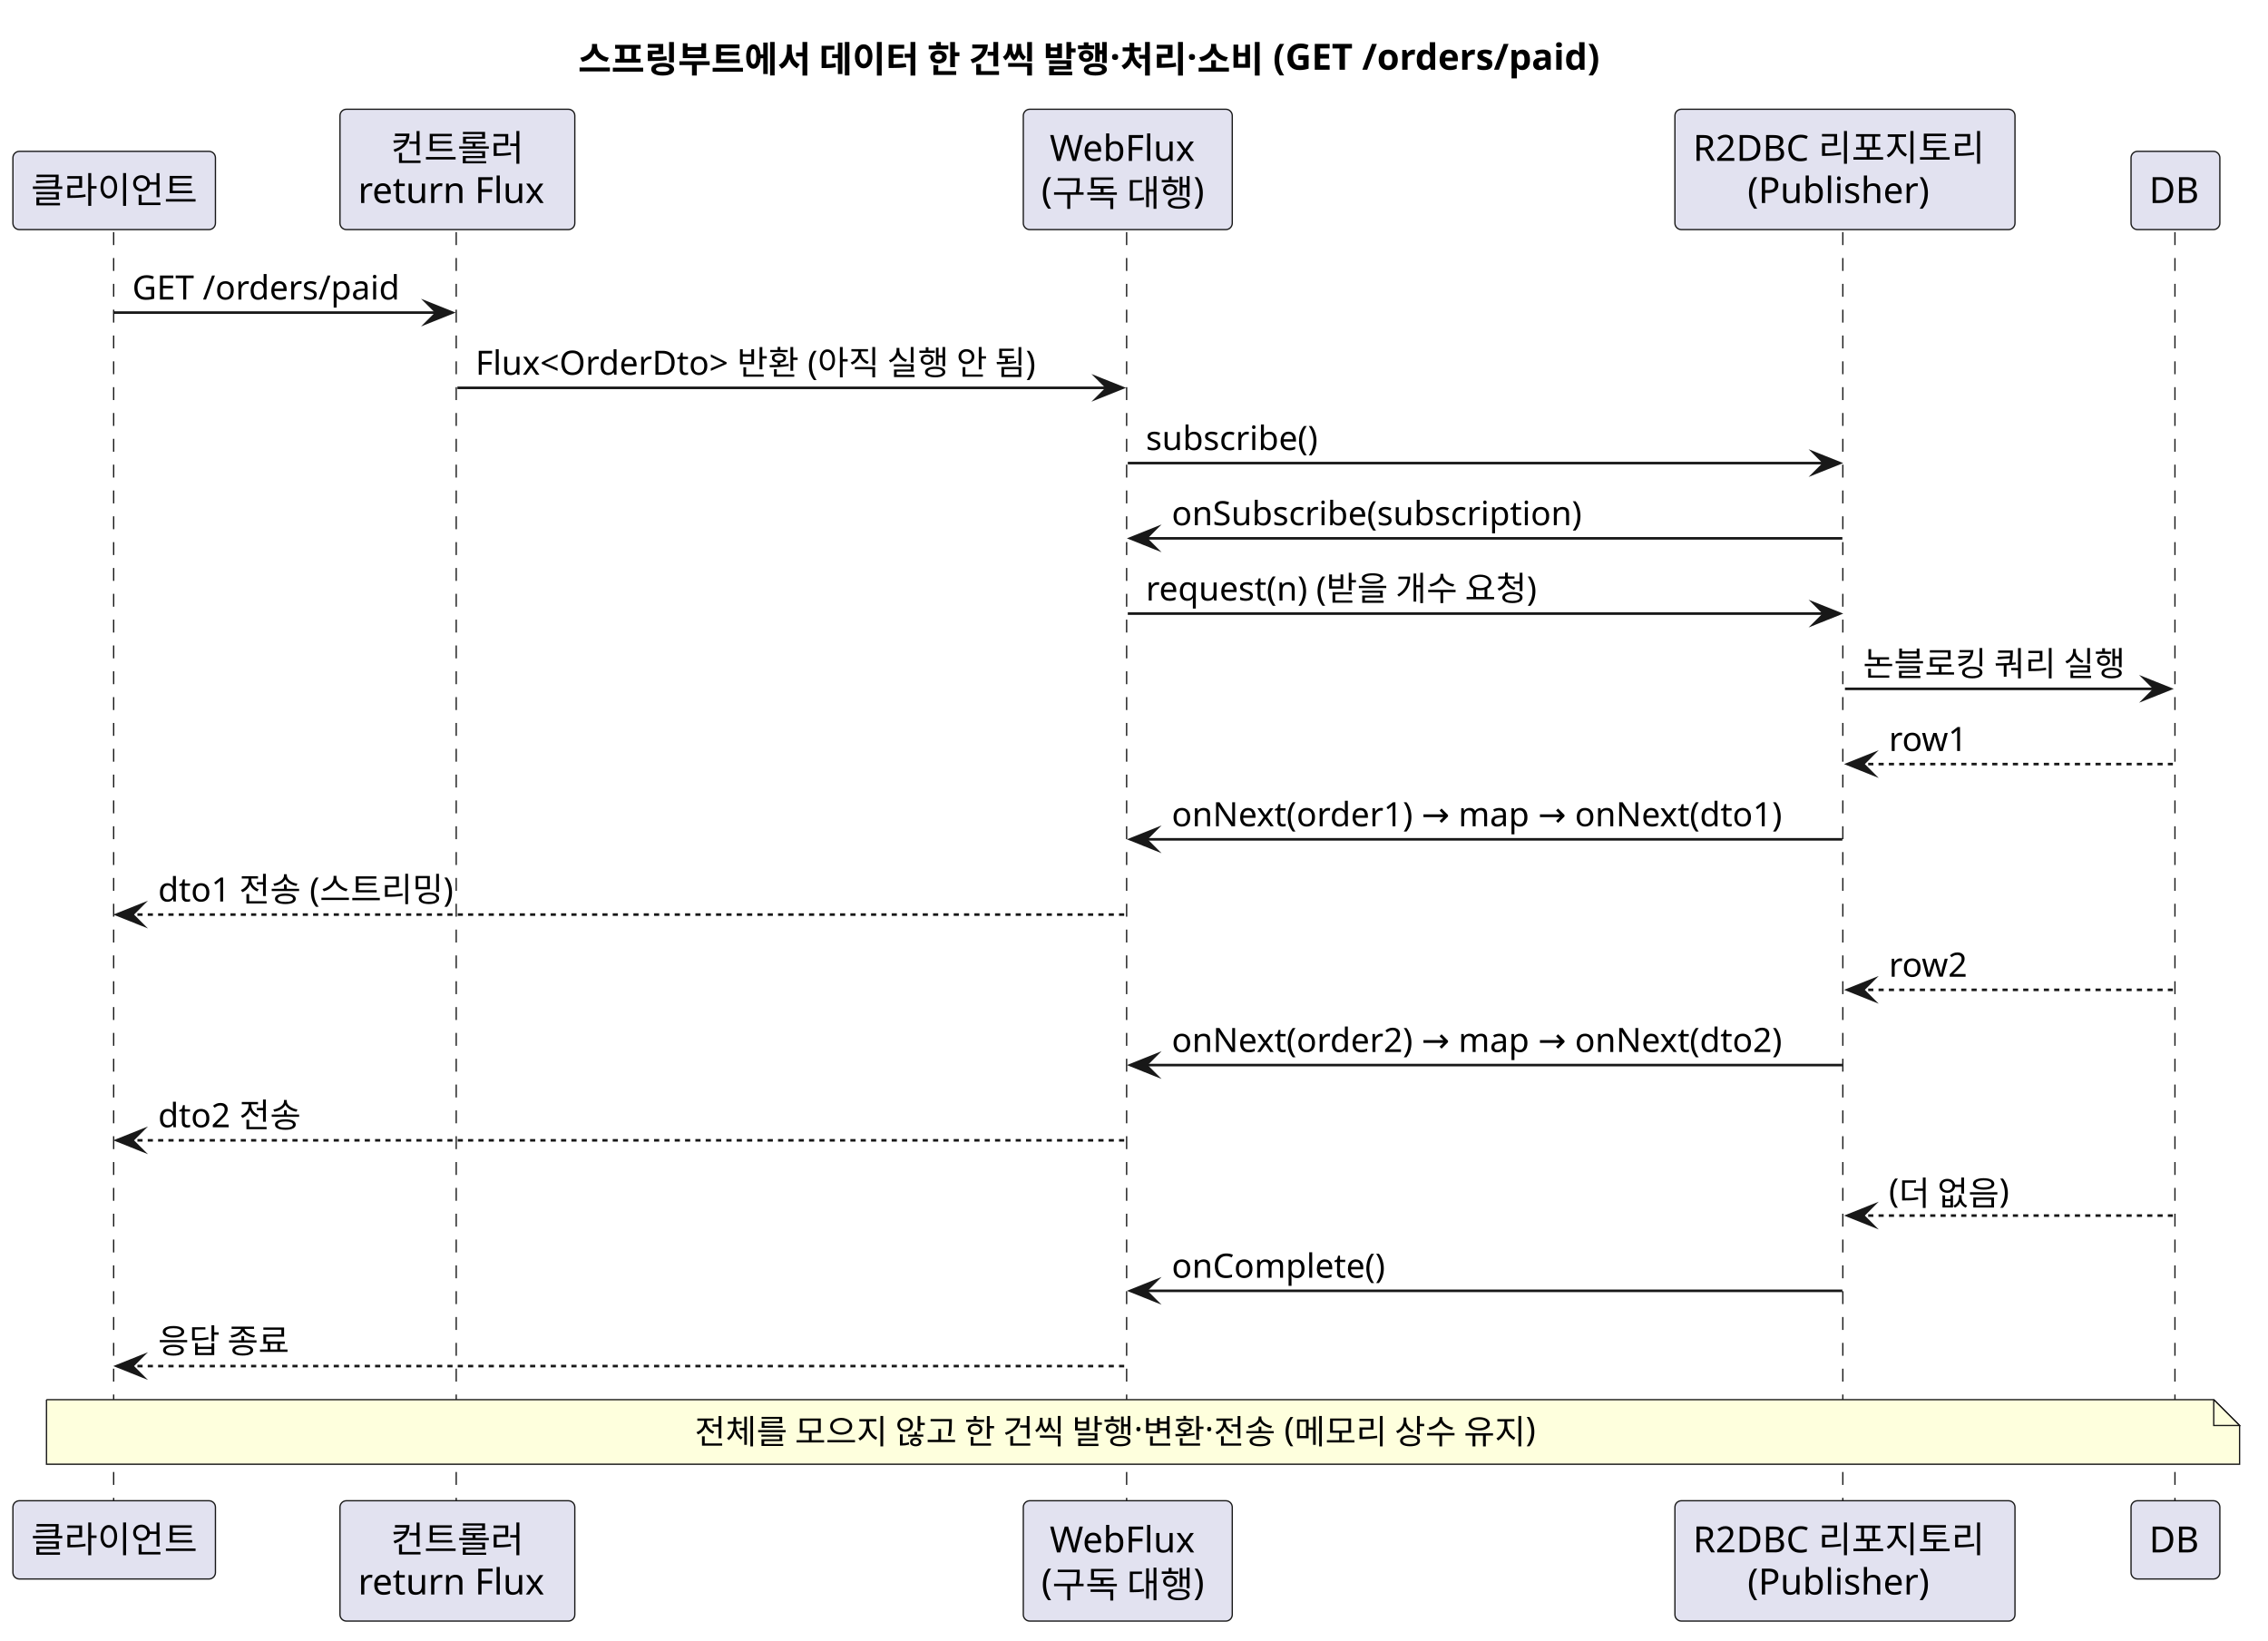
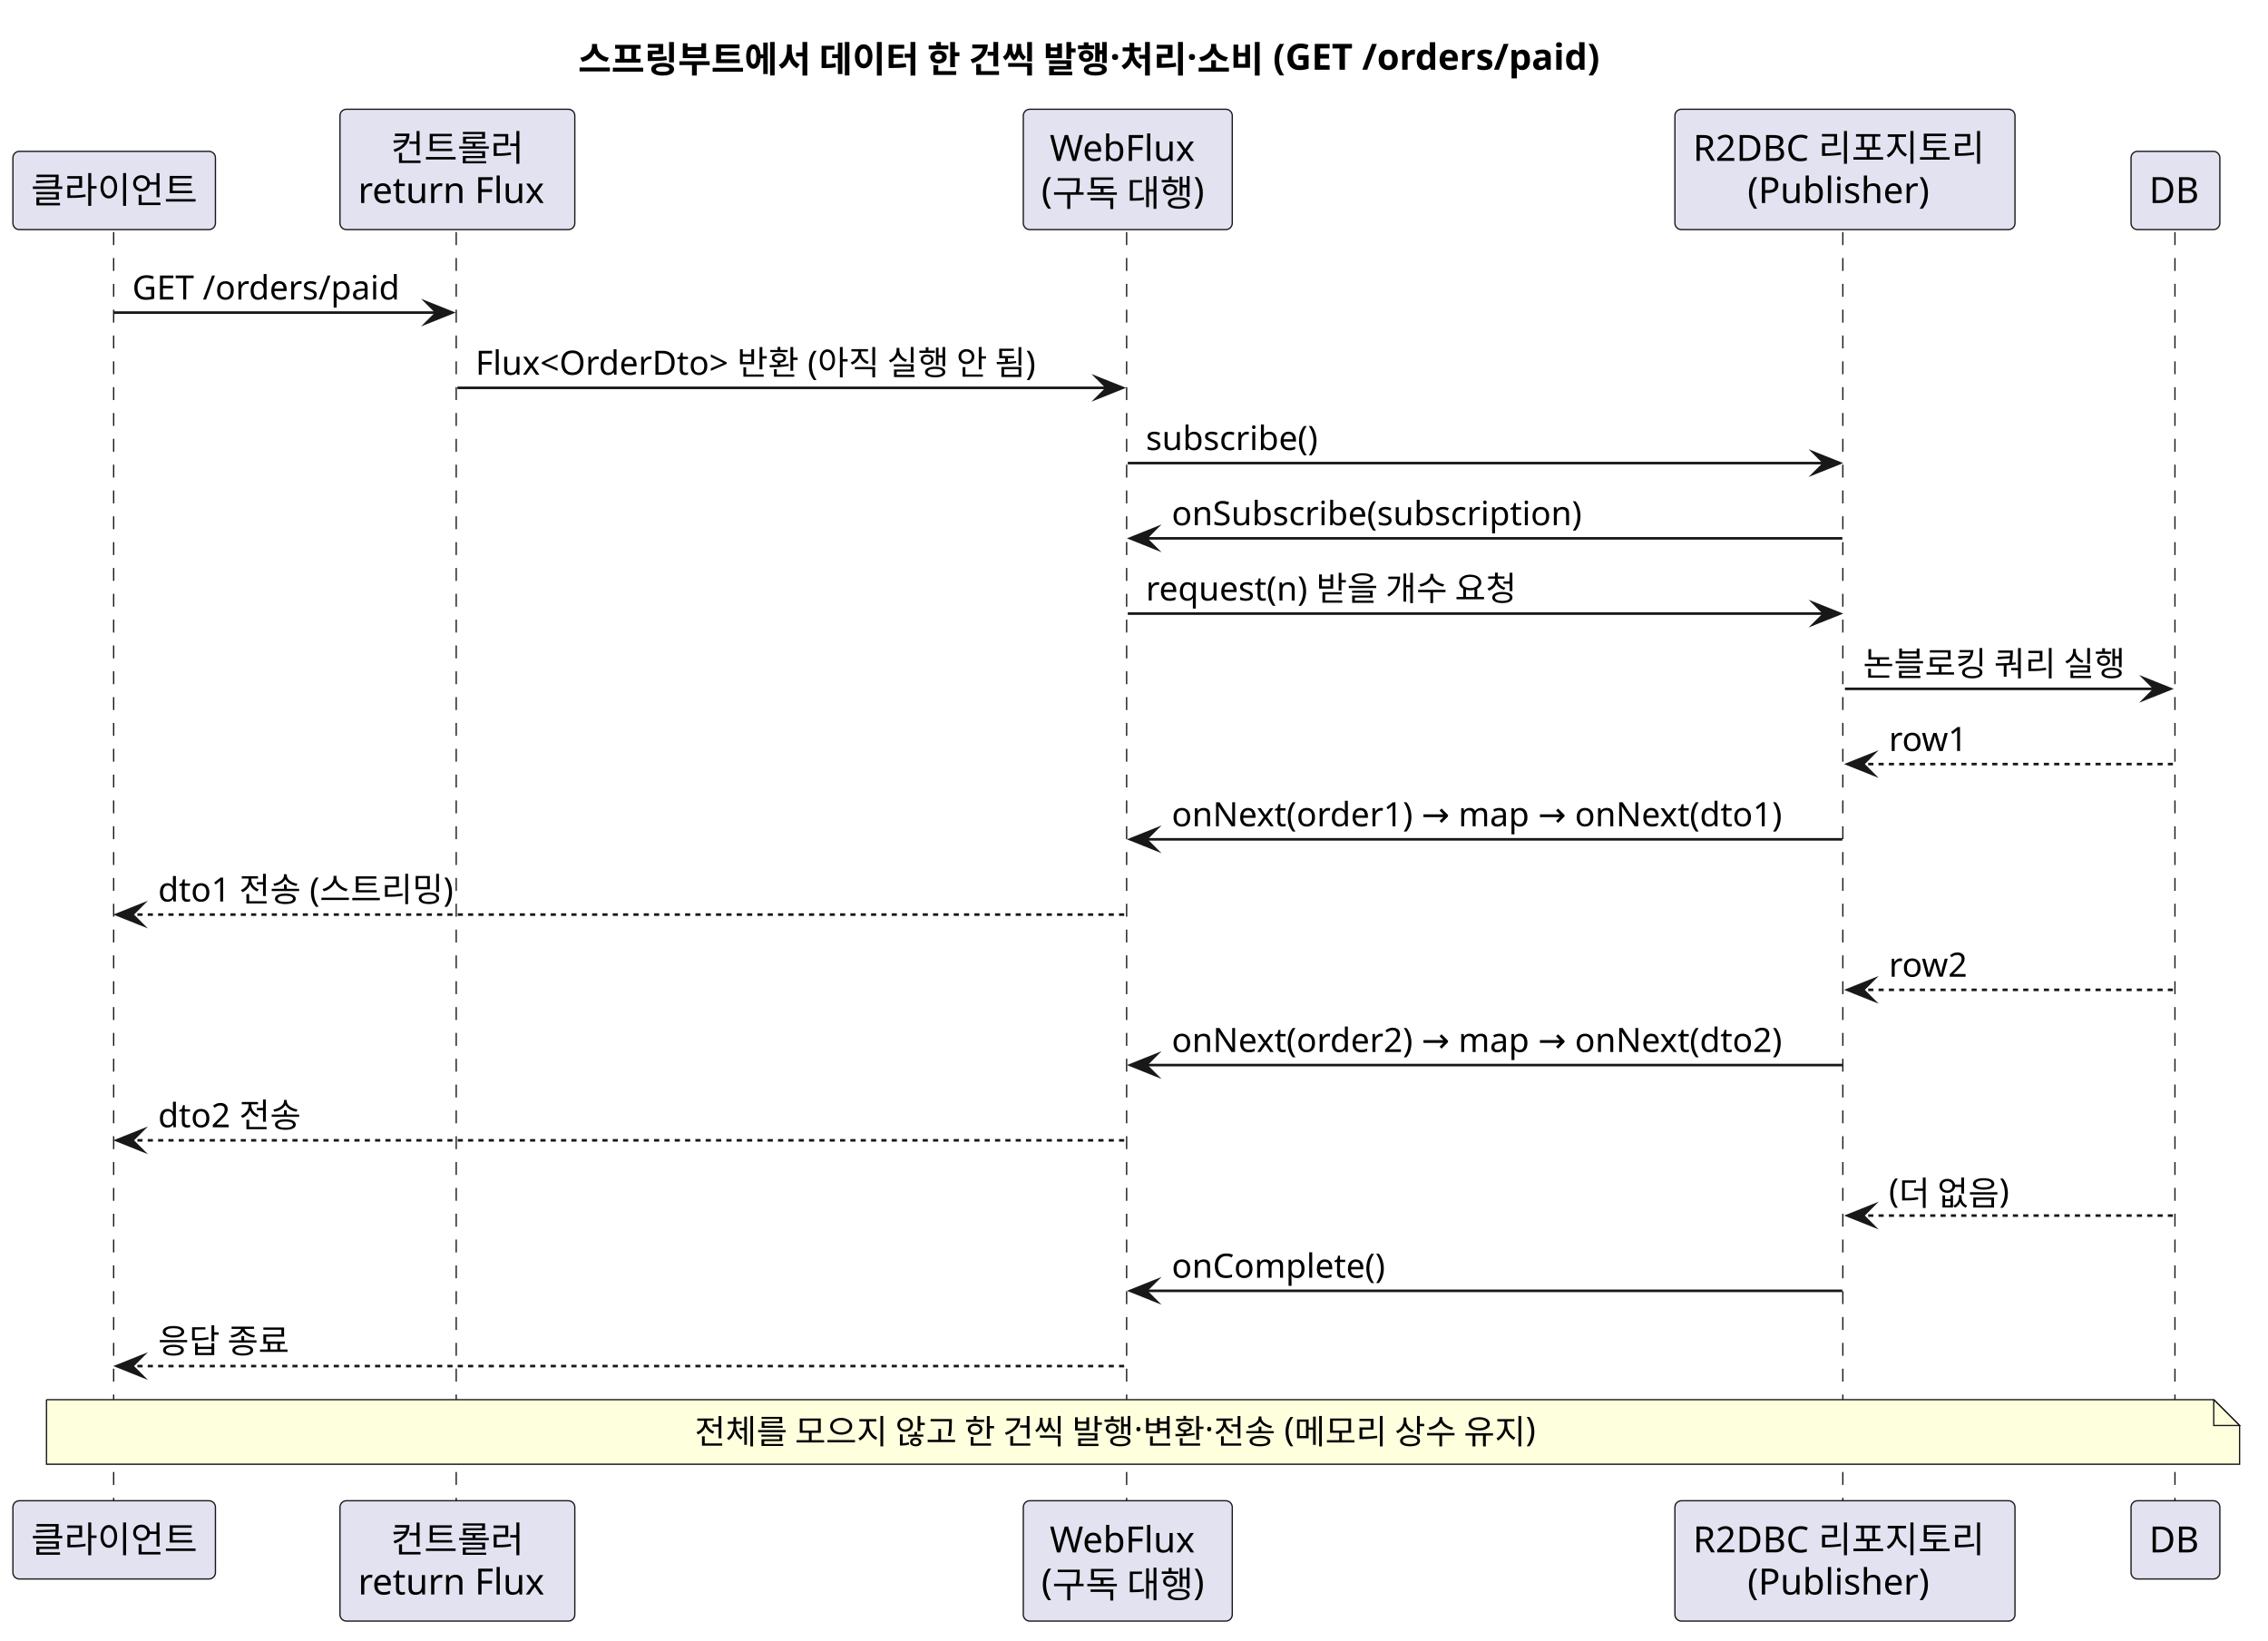
<svg xmlns="http://www.w3.org/2000/svg" contentStyleType="text/css" data-diagram-type="SEQUENCE" height="635px" preserveAspectRatio="none" style="width:878px;height:635px;background:#FFFFFF;" version="1.1" viewBox="0 0 878 635" width="878px" zoomAndPan="magnify">
  <defs />
  <g>
    <g class="title" data-source-line="1">
      <text fill="#000000" font-family="sans-serif" font-size="14" font-weight="700" lengthAdjust="spacing" textLength="423.793" x="223.786" y="27.995">스프링부트에서 데이터 한 건씩 발행·처리·소비 (GET /orders/paid)</text>
    </g>
    <g class="participant-lifeline" data-entity-uid="part1" data-qualified-name="C" data-source-line="2" id="part1-lifeline">
      <g>
        <rect fill="#000000" fill-opacity="0" height="492.125" width="8" x="40.2" y="89.891" />
        <line style="stroke:#181818;stroke-width:0.5;stroke-dasharray:5,5;" x1="44" x2="44" y1="89.891" y2="582.016" />
      </g>
    </g>
    <g class="participant-lifeline" data-entity-uid="part2" data-qualified-name="Ctl" data-source-line="3" id="part2-lifeline">
      <g>
        <rect fill="#000000" fill-opacity="0" height="492.125" width="8" x="173.069" y="89.891" />
        <line style="stroke:#181818;stroke-width:0.5;stroke-dasharray:5,5;" x1="176.613" x2="176.613" y1="89.891" y2="582.016" />
      </g>
    </g>
    <g class="participant-lifeline" data-entity-uid="part3" data-qualified-name="W" data-source-line="4" id="part3-lifeline">
      <g>
        <rect fill="#000000" fill-opacity="0" height="492.125" width="8" x="432.594" y="89.891" />
        <line style="stroke:#181818;stroke-width:0.5;stroke-dasharray:5,5;" x1="436.147" x2="436.147" y1="89.891" y2="582.016" />
      </g>
    </g>
    <g class="participant-lifeline" data-entity-uid="part4" data-qualified-name="R" data-source-line="5" id="part4-lifeline">
      <g>
        <rect fill="#000000" fill-opacity="0" height="492.125" width="8" x="710.227" y="89.891" />
        <line style="stroke:#181818;stroke-width:0.5;stroke-dasharray:5,5;" x1="713.405" x2="713.405" y1="89.891" y2="582.016" />
      </g>
    </g>
    <g class="participant-lifeline" data-entity-uid="part5" data-qualified-name="DB" data-source-line="6" id="part5-lifeline">
      <g>
        <rect fill="#000000" fill-opacity="0" height="492.125" width="8" x="838.172" y="89.891" />
        <line style="stroke:#181818;stroke-width:0.5;stroke-dasharray:5,5;" x1="841.979" x2="841.979" y1="89.891" y2="582.016" />
      </g>
    </g>
    <g class="participant participant-head" data-entity-uid="part1" data-qualified-name="C" data-source-line="2" id="part1-head">
      <rect fill="#E2E2F0" height="30.297" rx="2.5" ry="2.5" style="stroke:#181818;stroke-width:0.5;" width="78.4" x="5" y="58.594" />
      <text fill="#000000" font-family="sans-serif" font-size="14" lengthAdjust="spacing" textLength="64.4" x="12" y="78.589">클라이언트</text>
    </g>
    <g class="participant participant-tail" data-entity-uid="part1" data-qualified-name="C" data-source-line="2" id="part1-tail">
      <rect fill="#E2E2F0" height="30.297" rx="2.5" ry="2.5" style="stroke:#181818;stroke-width:0.5;" width="78.4" x="5" y="581.016" />
      <text fill="#000000" font-family="sans-serif" font-size="14" lengthAdjust="spacing" textLength="64.4" x="12" y="601.011">클라이언트</text>
    </g>
    <g class="participant participant-head" data-entity-uid="part2" data-qualified-name="Ctl" data-source-line="3" id="part2-head">
      <rect fill="#E2E2F0" height="46.594" rx="2.5" ry="2.5" style="stroke:#181818;stroke-width:0.5;" width="90.911" x="131.613" y="42.297" />
      <text fill="#000000" font-family="sans-serif" font-size="14" lengthAdjust="spacing" textLength="51.52" x="151.309" y="62.292">컨트롤러</text>
      <text fill="#000000" font-family="sans-serif" font-size="14" lengthAdjust="spacing" textLength="76.911" x="138.613" y="78.589">return Flux</text>
    </g>
    <g class="participant participant-tail" data-entity-uid="part2" data-qualified-name="Ctl" data-source-line="3" id="part2-tail">
      <rect fill="#E2E2F0" height="46.594" rx="2.5" ry="2.5" style="stroke:#181818;stroke-width:0.5;" width="90.911" x="131.613" y="581.016" />
      <text fill="#000000" font-family="sans-serif" font-size="14" lengthAdjust="spacing" textLength="51.52" x="151.309" y="601.011">컨트롤러</text>
      <text fill="#000000" font-family="sans-serif" font-size="14" lengthAdjust="spacing" textLength="76.911" x="138.613" y="617.308">return Flux</text>
    </g>
    <g class="participant participant-head" data-entity-uid="part3" data-qualified-name="W" data-source-line="4" id="part3-head">
      <rect fill="#E2E2F0" height="46.594" rx="2.5" ry="2.5" style="stroke:#181818;stroke-width:0.5;" width="80.894" x="396.147" y="42.297" />
      <text fill="#000000" font-family="sans-serif" font-size="14" lengthAdjust="spacing" textLength="60.443" x="406.372" y="62.292">WebFlux</text>
      <text fill="#000000" font-family="sans-serif" font-size="14" lengthAdjust="spacing" textLength="66.894" x="403.147" y="78.589">(구독 대행)</text>
    </g>
    <g class="participant participant-tail" data-entity-uid="part3" data-qualified-name="W" data-source-line="4" id="part3-tail">
      <rect fill="#E2E2F0" height="46.594" rx="2.5" ry="2.5" style="stroke:#181818;stroke-width:0.5;" width="80.894" x="396.147" y="581.016" />
      <text fill="#000000" font-family="sans-serif" font-size="14" lengthAdjust="spacing" textLength="60.443" x="406.372" y="601.011">WebFlux</text>
      <text fill="#000000" font-family="sans-serif" font-size="14" lengthAdjust="spacing" textLength="66.894" x="403.147" y="617.308">(구독 대행)</text>
    </g>
    <g class="participant participant-head" data-entity-uid="part4" data-qualified-name="R" data-source-line="5" id="part4-head">
      <rect fill="#E2E2F0" height="46.594" rx="2.5" ry="2.5" style="stroke:#181818;stroke-width:0.5;" width="131.645" x="648.405" y="42.297" />
      <text fill="#000000" font-family="sans-serif" font-size="14" lengthAdjust="spacing" textLength="117.645" x="655.405" y="62.292">R2DBC 리포지토리</text>
      <text fill="#000000" font-family="sans-serif" font-size="14" lengthAdjust="spacing" textLength="75.441" x="676.506" y="78.589">(Publisher)</text>
    </g>
    <g class="participant participant-tail" data-entity-uid="part4" data-qualified-name="R" data-source-line="5" id="part4-tail">
      <rect fill="#E2E2F0" height="46.594" rx="2.5" ry="2.5" style="stroke:#181818;stroke-width:0.5;" width="131.645" x="648.405" y="581.016" />
      <text fill="#000000" font-family="sans-serif" font-size="14" lengthAdjust="spacing" textLength="117.645" x="655.405" y="601.011">R2DBC 리포지토리</text>
      <text fill="#000000" font-family="sans-serif" font-size="14" lengthAdjust="spacing" textLength="75.441" x="676.506" y="617.308">(Publisher)</text>
    </g>
    <g class="participant participant-head" data-entity-uid="part5" data-qualified-name="DB" data-source-line="6" id="part5-head">
      <rect fill="#E2E2F0" height="30.297" rx="2.5" ry="2.5" style="stroke:#181818;stroke-width:0.5;" width="34.385" x="824.979" y="58.594" />
      <text fill="#000000" font-family="sans-serif" font-size="14" lengthAdjust="spacing" textLength="20.385" x="831.979" y="78.589">DB</text>
    </g>
    <g class="participant participant-tail" data-entity-uid="part5" data-qualified-name="DB" data-source-line="6" id="part5-tail">
      <rect fill="#E2E2F0" height="30.297" rx="2.5" ry="2.5" style="stroke:#181818;stroke-width:0.5;" width="34.385" x="824.979" y="581.016" />
      <text fill="#000000" font-family="sans-serif" font-size="14" lengthAdjust="spacing" textLength="20.385" x="831.979" y="601.011">DB</text>
    </g>
    <g class="message" data-entity-1="part1" data-entity-2="part2" data-source-line="8" id="msg1">
      <polygon fill="#181818" points="165.069,117.023,175.069,121.023,165.069,125.023,169.069,121.023" style="stroke:#181818;stroke-width:1;stroke-linejoin:miter;stroke-miterlimit:10;" />
      <line style="stroke:#181818;stroke-width:1;" x1="44.2" x2="171.069" y1="121.023" y2="121.023" />
      <text fill="#000000" font-family="sans-serif" font-size="13" lengthAdjust="spacing" textLength="108.869" x="51.2" y="115.957">GET /orders/paid</text>
    </g>
    <g class="message" data-entity-1="part2" data-entity-2="part3" data-source-line="9" id="msg2">
      <polygon fill="#181818" points="424.594,146.156,434.594,150.156,424.594,154.156,428.594,150.156" style="stroke:#181818;stroke-width:1;stroke-linejoin:miter;stroke-miterlimit:10;" />
      <line style="stroke:#181818;stroke-width:1;" x1="177.069" x2="430.594" y1="150.156" y2="150.156" />
      <text fill="#000000" font-family="sans-serif" font-size="13" lengthAdjust="spacing" textLength="235.525" x="184.069" y="145.09">Flux&lt;OrderDto&gt; 반환 (아직 실행 안 됨)</text>
    </g>
    <g class="message" data-entity-1="part3" data-entity-2="part4" data-source-line="10" id="msg3">
      <polygon fill="#181818" points="702.227,175.289,712.227,179.289,702.227,183.289,706.227,179.289" style="stroke:#181818;stroke-width:1;stroke-linejoin:miter;stroke-miterlimit:10;" />
      <line style="stroke:#181818;stroke-width:1;" x1="436.594" x2="708.227" y1="179.289" y2="179.289" />
      <text fill="#000000" font-family="sans-serif" font-size="13" lengthAdjust="spacing" textLength="72.535" x="443.594" y="174.223">subscribe()</text>
    </g>
    <g class="message" data-entity-1="part4" data-entity-2="part3" data-source-line="11" id="msg4">
      <polygon fill="#181818" points="447.594,204.422,437.594,208.422,447.594,212.422,443.594,208.422" style="stroke:#181818;stroke-width:1;stroke-linejoin:miter;stroke-miterlimit:10;" />
      <line style="stroke:#181818;stroke-width:1;" x1="441.594" x2="713.227" y1="208.422" y2="208.422" />
      <text fill="#000000" font-family="sans-serif" font-size="13" lengthAdjust="spacing" textLength="169.501" x="453.594" y="203.356">onSubscribe(subscription)</text>
    </g>
    <g class="message" data-entity-1="part3" data-entity-2="part4" data-source-line="12" id="msg5">
      <polygon fill="#181818" points="702.227,233.555,712.227,237.555,702.227,241.555,706.227,237.555" style="stroke:#181818;stroke-width:1;stroke-linejoin:miter;stroke-miterlimit:10;" />
      <line style="stroke:#181818;stroke-width:1;" x1="436.594" x2="708.227" y1="237.555" y2="237.555" />
-       <text fill="#000000" font-family="sans-serif" font-size="13" lengthAdjust="spacing" textLength="166.518" x="443.594" y="232.489">request(n)  (받을 개수 요청)</text>
+       <text fill="#000000" font-family="sans-serif" font-size="13" lengthAdjust="spacing" textLength="152.242" x="443.594" y="232.489">request(n) 받을 개수 요청</text>
    </g>
    <g class="message" data-entity-1="part4" data-entity-2="part5" data-source-line="13" id="msg6">
      <polygon fill="#181818" points="830.172,262.688,840.172,266.688,830.172,270.688,834.172,266.688" style="stroke:#181818;stroke-width:1;stroke-linejoin:miter;stroke-miterlimit:10;" />
      <line style="stroke:#181818;stroke-width:1;" x1="714.227" x2="836.172" y1="266.688" y2="266.688" />
      <text fill="#000000" font-family="sans-serif" font-size="13" lengthAdjust="spacing" textLength="103.945" x="721.227" y="261.622">논블로킹 쿼리 실행</text>
    </g>
    <g class="message" data-entity-1="part5" data-entity-2="part4" data-source-line="14" id="msg7">
      <polygon fill="#181818" points="725.227,291.82,715.227,295.82,725.227,299.82,721.227,295.82" style="stroke:#181818;stroke-width:1;stroke-linejoin:miter;stroke-miterlimit:10;" />
      <line style="stroke:#181818;stroke-width:1;stroke-dasharray:2,2;" x1="719.227" x2="841.172" y1="295.82" y2="295.82" />
      <text fill="#000000" font-family="sans-serif" font-size="13" lengthAdjust="spacing" textLength="32.202" x="731.227" y="290.754">row1</text>
    </g>
    <g class="message" data-entity-1="part4" data-entity-2="part3" data-source-line="15" id="msg8">
      <polygon fill="#181818" points="447.594,320.953,437.594,324.953,447.594,328.953,443.594,324.953" style="stroke:#181818;stroke-width:1;stroke-linejoin:miter;stroke-miterlimit:10;" />
      <line style="stroke:#181818;stroke-width:1;" x1="441.594" x2="713.227" y1="324.953" y2="324.953" />
      <text fill="#000000" font-family="sans-serif" font-size="13" lengthAdjust="spacing" textLength="253.633" x="453.594" y="319.887">onNext(order1) → map → onNext(dto1)</text>
    </g>
    <g class="message" data-entity-1="part3" data-entity-2="part1" data-source-line="16" id="msg9">
      <polygon fill="#181818" points="55.2,350.086,45.2,354.086,55.2,358.086,51.2,354.086" style="stroke:#181818;stroke-width:1;stroke-linejoin:miter;stroke-miterlimit:10;" />
      <line style="stroke:#181818;stroke-width:1;stroke-dasharray:2,2;" x1="49.2" x2="435.594" y1="354.086" y2="354.086" />
      <text fill="#000000" font-family="sans-serif" font-size="13" lengthAdjust="spacing" textLength="119.742" x="61.2" y="349.02">dto1 전송 (스트리밍)</text>
    </g>
    <g class="message" data-entity-1="part5" data-entity-2="part4" data-source-line="17" id="msg10">
      <polygon fill="#181818" points="725.227,379.219,715.227,383.219,725.227,387.219,721.227,383.219" style="stroke:#181818;stroke-width:1;stroke-linejoin:miter;stroke-miterlimit:10;" />
      <line style="stroke:#181818;stroke-width:1;stroke-dasharray:2,2;" x1="719.227" x2="841.172" y1="383.219" y2="383.219" />
      <text fill="#000000" font-family="sans-serif" font-size="13" lengthAdjust="spacing" textLength="32.202" x="731.227" y="378.153">row2</text>
    </g>
    <g class="message" data-entity-1="part4" data-entity-2="part3" data-source-line="18" id="msg11">
      <polygon fill="#181818" points="447.594,408.352,437.594,412.352,447.594,416.352,443.594,412.352" style="stroke:#181818;stroke-width:1;stroke-linejoin:miter;stroke-miterlimit:10;" />
      <line style="stroke:#181818;stroke-width:1;" x1="441.594" x2="713.227" y1="412.352" y2="412.352" />
      <text fill="#000000" font-family="sans-serif" font-size="13" lengthAdjust="spacing" textLength="253.633" x="453.594" y="407.286">onNext(order2) → map → onNext(dto2)</text>
    </g>
    <g class="message" data-entity-1="part3" data-entity-2="part1" data-source-line="19" id="msg12">
      <polygon fill="#181818" points="55.2,437.484,45.2,441.484,55.2,445.484,51.2,441.484" style="stroke:#181818;stroke-width:1;stroke-linejoin:miter;stroke-miterlimit:10;" />
      <line style="stroke:#181818;stroke-width:1;stroke-dasharray:2,2;" x1="49.2" x2="435.594" y1="441.484" y2="441.484" />
      <text fill="#000000" font-family="sans-serif" font-size="13" lengthAdjust="spacing" textLength="57.626" x="61.2" y="436.418">dto2 전송</text>
    </g>
    <g class="message" data-entity-1="part5" data-entity-2="part4" data-source-line="20" id="msg13">
      <polygon fill="#181818" points="725.227,466.617,715.227,470.617,725.227,474.617,721.227,470.617" style="stroke:#181818;stroke-width:1;stroke-linejoin:miter;stroke-miterlimit:10;" />
      <line style="stroke:#181818;stroke-width:1;stroke-dasharray:2,2;" x1="719.227" x2="841.172" y1="470.617" y2="470.617" />
      <text fill="#000000" font-family="sans-serif" font-size="13" lengthAdjust="spacing" textLength="50.156" x="731.227" y="465.551">(더 없음)</text>
    </g>
    <g class="message" data-entity-1="part4" data-entity-2="part3" data-source-line="21" id="msg14">
      <polygon fill="#181818" points="447.594,495.75,437.594,499.75,447.594,503.75,443.594,499.75" style="stroke:#181818;stroke-width:1;stroke-linejoin:miter;stroke-miterlimit:10;" />
      <line style="stroke:#181818;stroke-width:1;" x1="441.594" x2="713.227" y1="499.75" y2="499.75" />
      <text fill="#000000" font-family="sans-serif" font-size="13" lengthAdjust="spacing" textLength="88.988" x="453.594" y="494.684">onComplete()</text>
    </g>
    <g class="message" data-entity-1="part3" data-entity-2="part1" data-source-line="22" id="msg15">
      <polygon fill="#181818" points="55.2,524.883,45.2,528.883,55.2,532.883,51.2,528.883" style="stroke:#181818;stroke-width:1;stroke-linejoin:miter;stroke-miterlimit:10;" />
      <line style="stroke:#181818;stroke-width:1;stroke-dasharray:2,2;" x1="49.2" x2="435.594" y1="528.883" y2="528.883" />
      <text fill="#000000" font-family="sans-serif" font-size="13" lengthAdjust="spacing" textLength="51.972" x="61.2" y="523.817">응답 종료</text>
    </g>
    <path d="M18,541.883 L18,566.883 L867,566.883 L867,551.883 L857,541.883 L18,541.883" fill="#FEFFDD" style="stroke:#181818;stroke-width:0.5;" />
    <path d="M857,541.883 L857,551.883 L867,551.883 L857,541.883" fill="#FEFFDD" style="stroke:#181818;stroke-width:0.5;" />
    <text fill="#000000" font-family="sans-serif" font-size="13" lengthAdjust="spacing" textLength="338.507" x="268.929" y="558.95">전체를 모으지 않고 한 건씩 발행·변환·전송 (메모리 상수 유지)</text>
  </g>
</svg>
